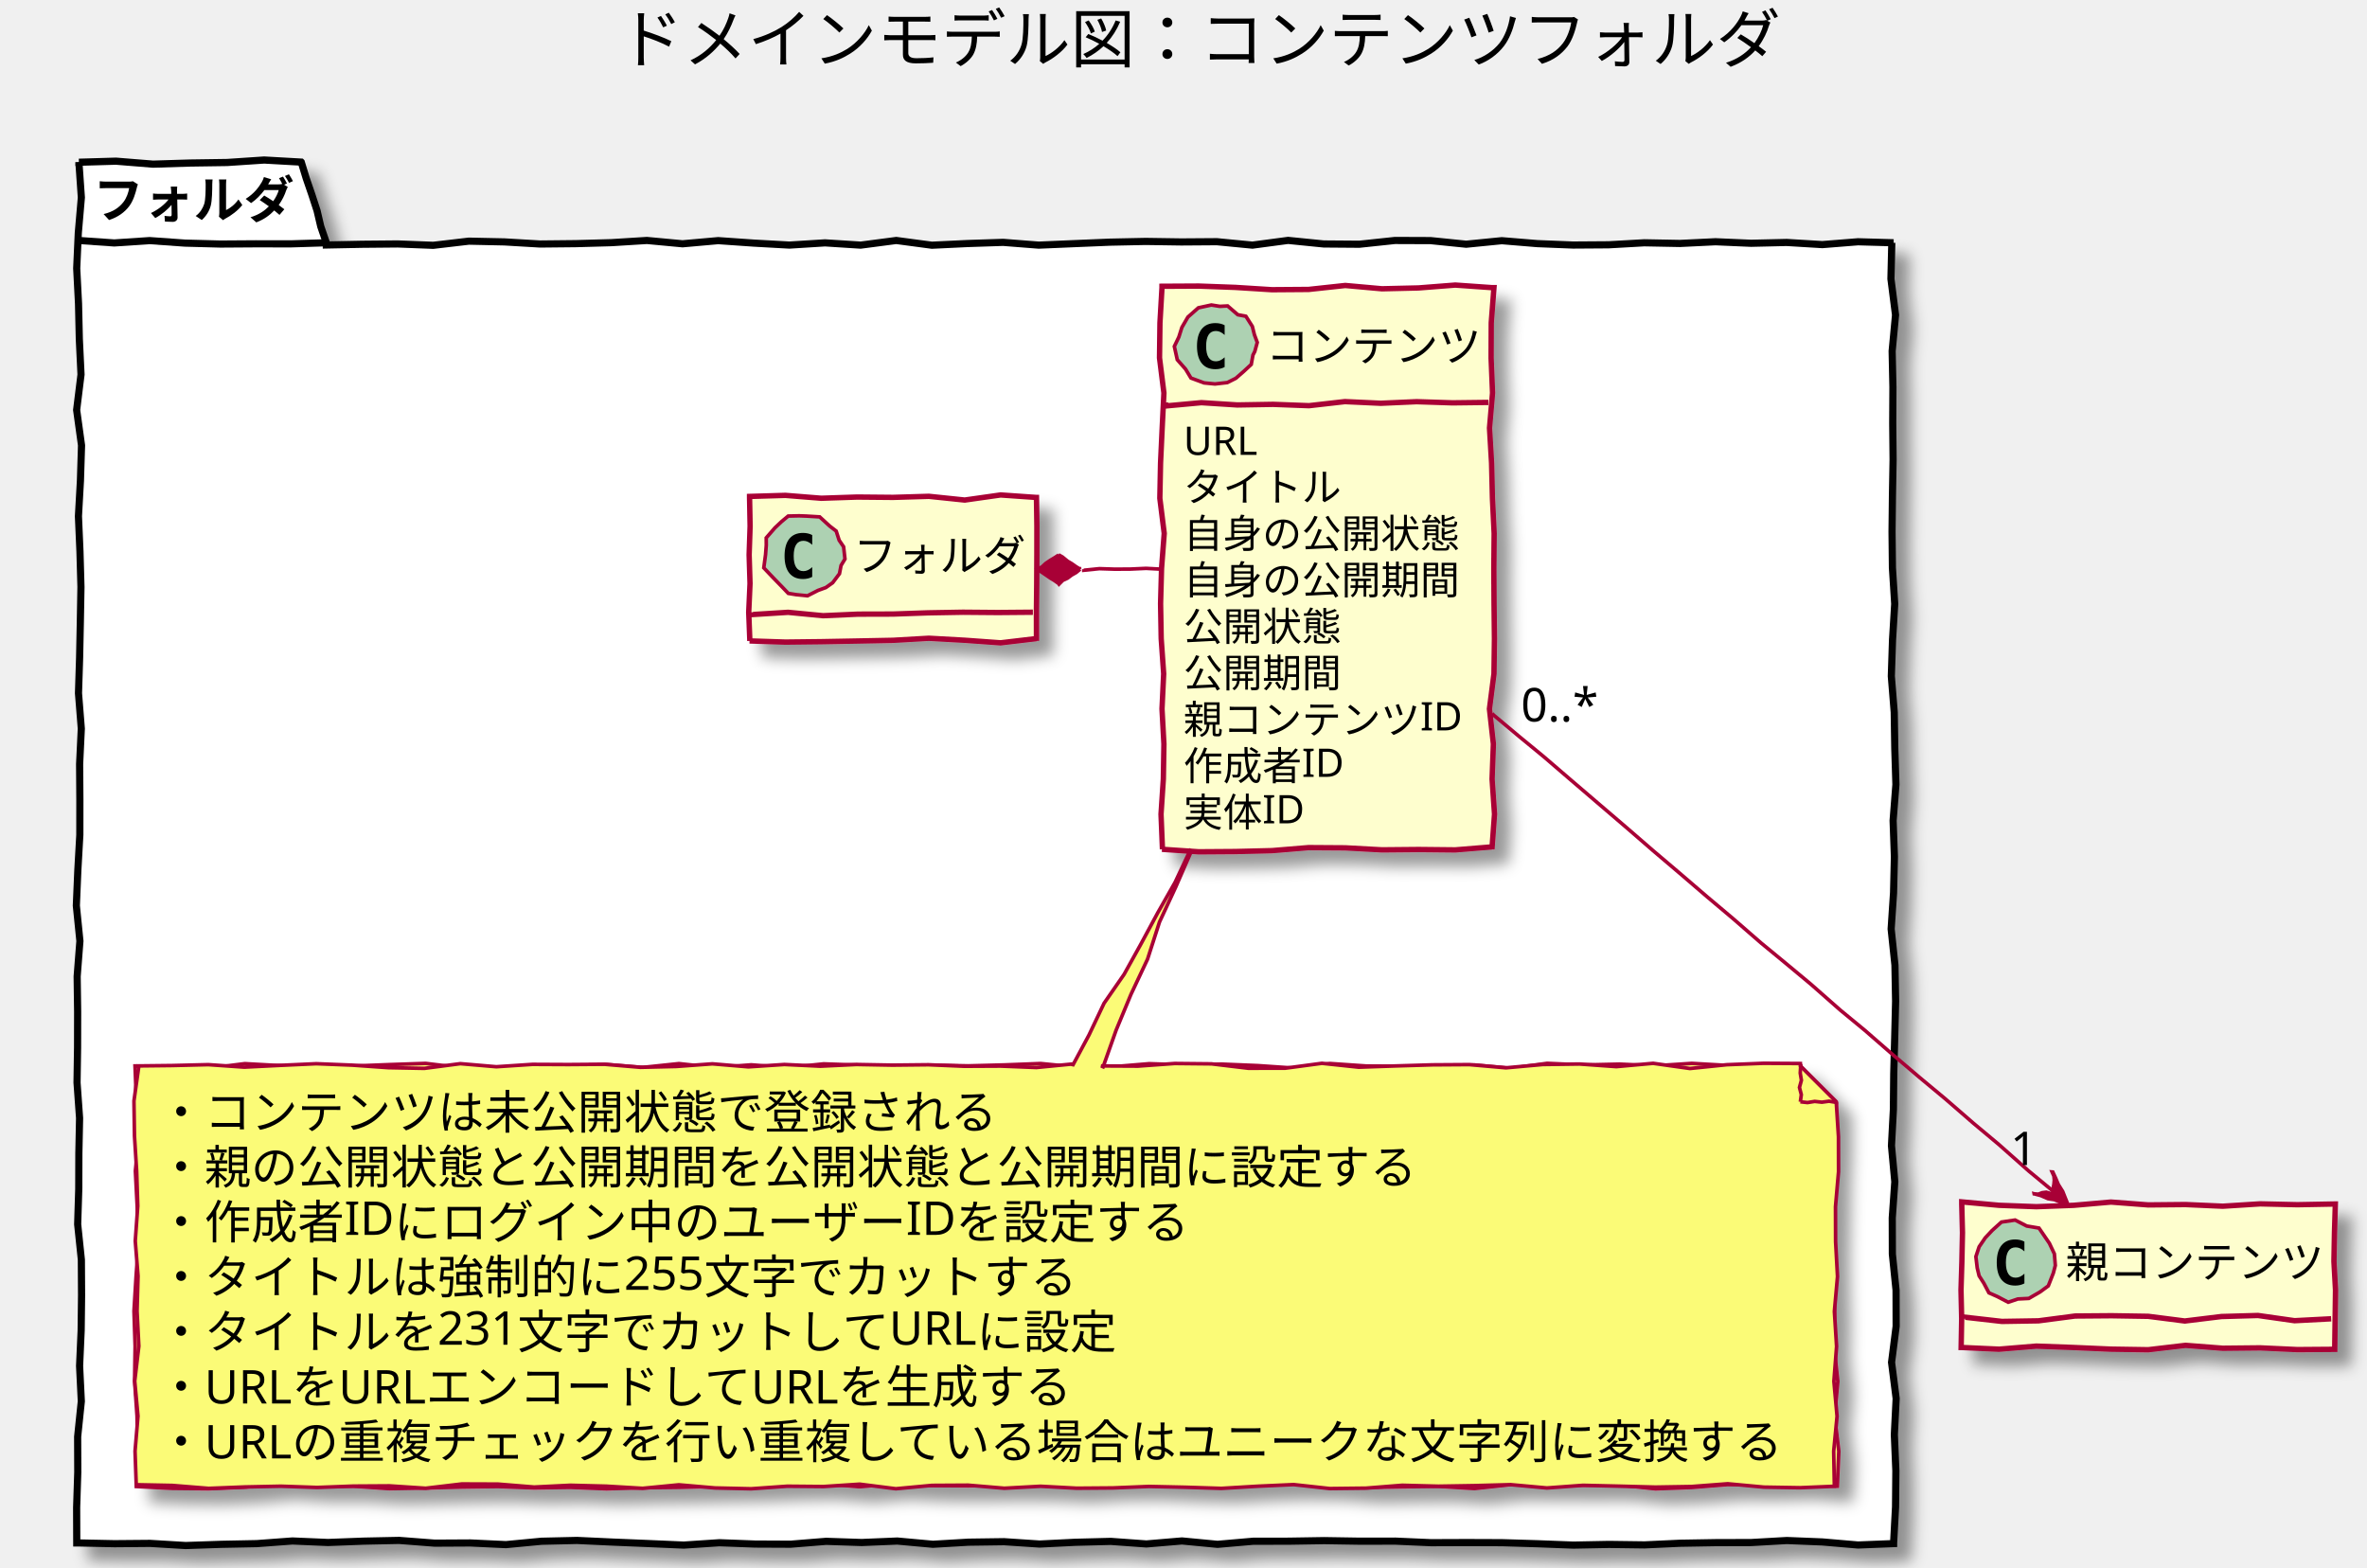
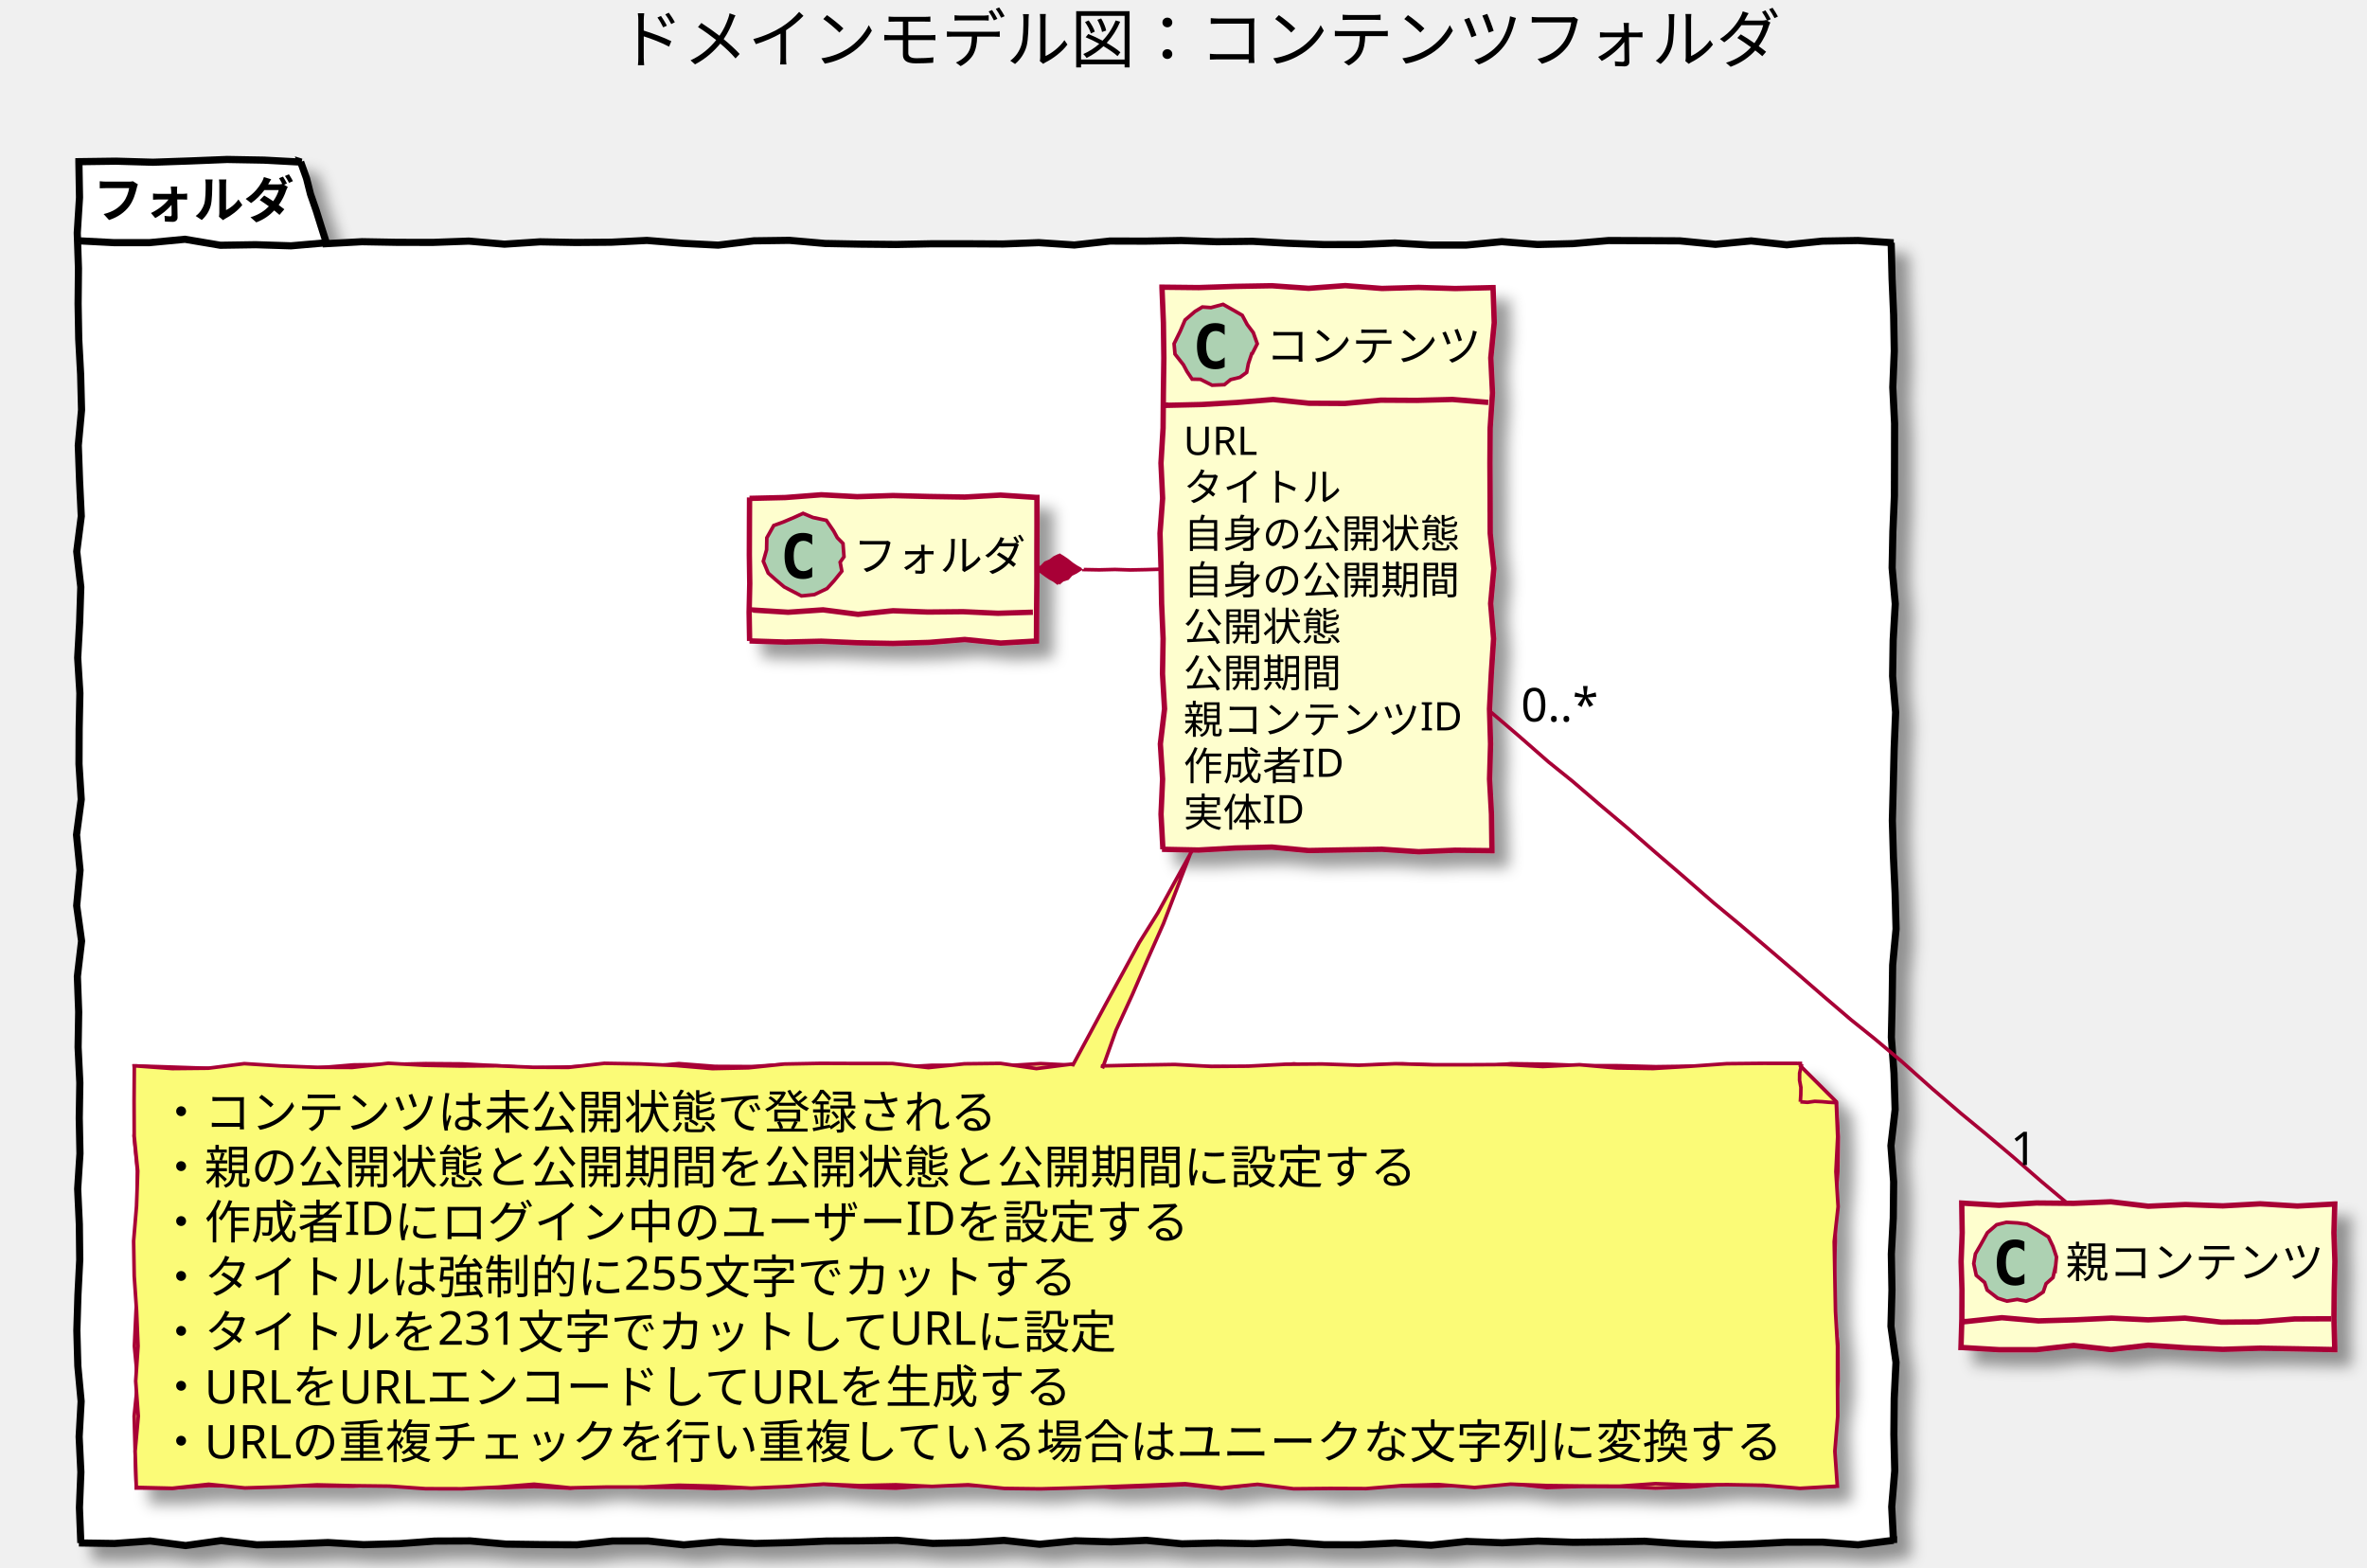
<svg xmlns="http://www.w3.org/2000/svg" contentScriptType="application/ecmascript" contentStyleType="text/css" height="437px" preserveAspectRatio="none" style="width:660px;height:437px;" version="1.1" viewBox="0 0 660 437" width="660px" zoomAndPan="magnify">
  <defs>
-     <filter height="300%" id="f6mym8z" width="300%" x="-1" y="-1">
+     <filter height="300%" id="fmqs0j8" width="300%" x="-1" y="-1">
      <feGaussianBlur result="blurOut" stdDeviation="2.0" />
      <feColorMatrix in="blurOut" result="blurOut2" type="matrix" values="0 0 0 0 0 0 0 0 0 0 0 0 0 0 0 0 0 0 .4 0" />
      <feOffset dx="4.0" dy="4.0" in="blurOut2" result="blurOut3" />
      <feBlend in="SourceGraphic" in2="blurOut3" mode="normal" />
    </filter>
  </defs>
  <g>
    <text fill="#000000" font-family="sans-serif" font-size="18" lengthAdjust="spacingAndGlyphs" textLength="324" x="172.5" y="17.402">ドメインモデル図：コンテンツフォルダ</text>
-     <polygon fill="#FFFFFF" filter="url(#f6mym8z)" points="22,45.199,22,45.235,32.333,44.936,42.667,45.77,53,45.455,63.333,45.306,73.667,44.616,84,45.199,84.001,45.2,85.372,49.688,86.936,54.237,88.409,58.757,89.436,63.139,91,67.688,91,68.305,100.932,68.107,110.864,68.016,120.796,68.4,130.727,67.237,140.659,67.447,150.591,68.034,160.523,67.933,170.454,67.659,180.386,67.045,190.318,67.974,200.25,67.091,210.182,67.782,220.114,68.335,230.046,67.713,239.977,68.348,249.909,67.047,259.841,68.373,269.773,67.9,279.704,67.573,289.636,68.349,299.568,67.928,309.5,67.517,319.432,67.314,329.364,67.459,339.296,67.389,349.227,68.348,359.159,67.025,369.091,68.022,379.023,68.1,388.954,67.047,398.886,67.085,408.818,68.092,418.75,67.108,428.682,67.926,438.614,68.321,448.546,68.253,458.477,67.693,468.409,67.88,478.341,67.401,488.273,67.83,498.204,67.6,508.136,68.201,518.068,67.409,528,67.688,527.499,67.688,527.256,77.757,528.54,87.827,527.593,97.897,527.809,107.967,527.755,118.036,527.857,128.106,527.677,138.176,527.564,148.246,527.672,158.315,528.31,168.385,527.697,178.455,527.365,188.525,528.175,198.595,528.331,208.664,528.647,218.734,527.862,228.804,528.226,238.874,527.985,248.943,527.314,259.013,528.374,269.083,528.561,279.153,528.312,289.222,528.038,299.292,527.941,309.362,527.404,319.432,528.338,329.502,527.626,339.571,527.654,349.641,528.684,359.711,528.71,369.781,527.431,379.85,528.713,389.92,528.208,399.99,528.631,410.06,528.544,420.129,528,430.199,528,430.379,518.078,430.771,508.157,429.919,498.235,429.521,488.314,430.085,478.392,430.113,468.471,430.282,458.549,430.74,448.627,430.608,438.706,430.801,428.784,430.422,418.863,430.125,408.941,430.089,399.02,430.126,389.098,429.692,379.176,429.708,369.255,429.551,359.333,429.709,349.412,429.724,339.49,430.584,329.569,429.641,319.647,430.477,309.726,429.763,299.804,430.015,289.882,430.504,279.961,429.849,270.039,429.985,260.118,430.568,250.196,429.666,240.274,430.078,230.353,429.748,220.431,430.55,210.51,430.505,200.588,430.136,190.667,430.795,180.745,430.365,170.823,429.957,160.902,429.498,150.98,429.726,141.059,430.667,131.137,430.2,121.216,430.255,111.294,429.489,101.373,429.695,91.451,430.07,81.529,429.649,71.608,430.386,61.686,430.582,51.765,430.918,41.843,430.32,31.922,430.407,22,430.199,21.402,430.199,21.369,420.327,21.686,410.456,21.651,400.584,22.675,390.712,22.192,380.84,22.629,370.968,22.744,361.097,22.687,351.225,21.656,341.353,21.96,331.481,21.989,321.61,22.188,311.738,21.48,301.866,21.629,291.994,21.65,282.122,21.513,272.25,22.282,262.379,21.286,252.507,21.704,242.635,22.26,232.763,22.27,222.892,22.201,213.02,22.671,203.148,21.885,193.276,22.197,183.404,22.398,173.533,22.573,163.661,22.298,153.789,21.872,143.917,22.426,134.045,22.733,124.174,21.369,114.302,22.591,104.43,22.119,94.558,21.896,84.686,21.389,74.815,21.833,64.943,22.685,55.071,22,45.199" style="stroke: #000000; stroke-width: 2.0;" />
-     <path d="M22,67.688 L22,67.052 L31.857,67.738 L41.714,67.082 L51.571,67.783 L61.429,68.043 L71.286,67.977 L81.143,67.989 L91,67.688 " fill="#FFFFFF" style="stroke: #000000; stroke-width: 2.0;" />
+     <polygon fill="#FFFFFF" filter="url(#fmqs0j8)" points="22,45.199,22,45.077,32.333,44.938,42.667,45.234,53,44.875,63.333,44.461,73.667,44.646,84,45.199,83.827,45.145,85.467,49.718,86.577,54.125,88.157,58.679,89.563,63.178,91,67.688,91,67.933,100.932,67.393,110.864,67.569,120.796,67.584,130.727,67.224,140.659,68.078,150.591,67.425,160.523,67.608,170.454,67.532,180.386,67.035,190.318,67.839,200.25,68.349,210.182,67.149,220.114,67.015,230.046,67.884,239.977,68.071,249.909,68.164,259.841,67.968,269.773,67.969,279.704,68.021,289.636,67.654,299.568,68.31,309.5,67.205,319.432,67.233,329.364,67.055,339.296,67.396,349.227,67.282,359.159,67.828,369.091,68.192,379.023,68.181,388.954,67.752,398.886,68.328,408.818,68.326,418.75,67.382,428.682,68.172,438.614,67.926,448.546,67.066,458.477,67.104,468.409,67.157,478.341,68.124,488.273,67.169,498.204,68.256,508.136,67.23,518.068,67.06,528,67.688,527.322,67.688,527.577,77.757,528.009,87.827,528.191,97.897,527.774,107.967,528.274,118.036,528.258,128.106,528.23,138.176,527.795,148.246,527.591,158.315,528.466,168.385,527.879,178.455,527.722,188.525,528.567,198.595,528.157,208.664,527.914,218.734,527.651,228.804,527.946,238.874,528.423,248.943,528.688,259.013,527.737,269.083,527.6,279.153,527.375,289.222,528.116,299.292,528.428,309.362,527.257,319.432,528.014,329.502,527.909,339.571,527.369,349.641,527.539,359.711,527.265,369.781,528.667,379.85,528.17,389.92,528.076,399.99,528.321,410.06,527.474,420.129,528,430.199,528,429.463,518.078,430.718,508.157,429.975,498.235,429.984,488.314,430.481,478.392,430.782,468.471,430.406,458.549,429.724,448.627,429.909,438.706,430.014,428.784,429.677,418.863,430.153,408.941,429.771,399.02,430.834,389.098,430.217,379.176,430.704,369.255,430.689,359.333,429.993,349.412,430.398,339.49,430.212,329.569,430.446,319.647,429.473,309.726,429.895,299.804,429.599,289.882,430.565,279.961,429.482,270.039,430.101,260.118,430.324,250.196,429.45,240.274,429.606,230.353,429.67,220.431,430.098,210.51,430.348,200.588,429.846,190.667,430.733,180.745,429.651,170.823,429.659,160.902,430.704,150.98,430.653,141.059,430.521,131.137,429.636,121.216,429.678,111.294,430.397,101.373,430.679,91.451,430.084,81.529,430.496,71.608,430.72,61.686,429.541,51.765,430.92,41.843,429.644,31.922,430.35,22,430.199,22.538,430.199,22.148,420.327,22.55,410.456,22.068,400.584,22.621,390.712,21.703,380.84,21.43,370.968,21.73,361.097,22.233,351.225,22.122,341.353,21.658,331.481,22.296,321.61,22.1,311.738,22.259,301.866,21.779,291.994,21.94,282.122,21.575,272.25,22.744,262.379,21.38,252.507,22.317,242.635,21.339,232.763,22.648,222.892,22.03,213.02,22.071,203.148,22.273,193.276,21.665,183.404,22.208,173.533,22.528,163.661,21.397,153.789,22.662,143.917,22.186,134.045,21.829,124.174,22.735,114.302,22.486,104.43,21.953,94.558,21.779,84.686,21.878,74.815,21.544,64.943,22.17,55.071,22,45.199" style="stroke: #000000; stroke-width: 2.0;" />
+     <path d="M22,67.688 L22,67.144 L31.857,67.658 L41.714,67.651 L51.571,66.713 L61.429,68.381 L71.286,68.228 L81.143,68.539 L91,67.688 " fill="#FFFFFF" style="stroke: #000000; stroke-width: 2.0;" />
    <text fill="#000000" font-family="sans-serif" font-size="14" font-weight="bold" lengthAdjust="spacingAndGlyphs" textLength="56" x="26" y="60.734">フォルダ</text>
-     <polygon fill="#FEFECE" filter="url(#f6mym8z)" points="209,138.699,209,138.412,219,138.116,229,138.921,239,138.586,249,138.677,259,138.379,269,139.423,279,138.002,289,138.699,289.002,138.699,289.116,146.699,289.108,154.699,289.069,162.699,288.987,170.699,289,178.699,289,178.045,279,179.229,269,178.508,259,177.954,249,178.527,239,178.725,229,178.909,219,179.023,209,178.699,209.083,178.699,208.767,170.699,209.132,162.699,208.883,154.699,209.155,146.699,209,138.699" style="stroke: #A80036; stroke-width: 1.5;" />
-     <polygon fill="#ADD1B2" points="234.516,157.663,234.075,159.952,232.179,162.472,230.284,163.817,228.087,164.62,225.146,166.118,222.006,165.8,219.804,165.443,218.039,163.597,215.631,161.124,212.97,158.319,213.463,154.643,213.664,152.009,213.648,149.959,216.083,147.163,217.926,145.426,219.776,143.887,222.838,143.817,224.877,143.894,228.56,144.116,231.355,146.681,233.155,148.064,233.991,150.638,235.226,152.452,235.608,155.855" style="stroke: #A80036; stroke-width: 1.0;" />
+     <polygon fill="#FEFECE" filter="url(#fmqs0j8)" points="209,138.699,209,138.959,219,138.721,229,137.95,239,138.483,249,138.167,259,138.427,269,138.588,279,138.047,289,138.699,289.132,138.699,289.135,146.699,289.108,154.699,289.111,162.699,289.03,170.699,289,178.699,289,178.724,279,179.293,269,178.301,259,179.111,249,179.402,239,179.206,229,178.776,219,179.021,209,178.699,209.019,178.699,208.881,170.699,209.056,162.699,208.943,154.699,208.968,146.699,209,138.699" style="stroke: #A80036; stroke-width: 1.5;" />
+     <polygon fill="#ADD1B2" points="234.263,156.753,234.734,159.252,232.587,161.914,230.601,164.104,227.09,165.783,223.473,166.156,220.418,164.571,218.648,163.636,216.223,161.583,214.206,159.786,212.837,156.498,213.748,153.29,213.816,149.948,215.751,146.513,218.32,145.582,221.385,144.285,223.922,143.137,226.682,144.286,230.416,145.081,232.444,148.042,233.478,149.933,235.057,151.532,235.336,155.226" style="stroke: #A80036; stroke-width: 1.0;" />
    <path d="M226.473,160.842 Q225.892,161.141 225.253,161.291 Q224.614,161.44 223.908,161.44 Q221.401,161.44 220.082,159.788 Q218.762,158.136 218.762,155.015 Q218.762,151.886 220.082,150.234 Q221.401,148.582 223.908,148.582 Q224.614,148.582 225.261,148.731 Q225.909,148.881 226.473,149.18 L226.473,151.902 Q225.842,151.321 225.249,151.052 Q224.655,150.782 224.024,150.782 Q222.68,150.782 221.995,151.848 Q221.31,152.915 221.31,155.015 Q221.31,157.107 221.995,158.174 Q222.68,159.24 224.024,159.24 Q224.655,159.24 225.249,158.97 Q225.842,158.701 226.473,158.12 Z " />
    <text fill="#000000" font-family="sans-serif" font-size="12" lengthAdjust="spacingAndGlyphs" textLength="48" x="238" y="159.234">フォルダ</text>
-     <path d="M210,170.699 L210,171.331 L219.75,170.725 L229.5,171.667 L239.25,171.235 L249,171.208 L258.75,170.87 L268.5,170.7 L278.25,170.781 L288,170.699 " fill="#FEFECE" style="stroke: #A80036; stroke-width: 1.5;" />
-     <polygon fill="#FEFECE" filter="url(#f6mym8z)" points="324,80.199,324,79.816,334.222,79.761,344.444,80.133,354.667,80.776,364.889,80.7,375.111,79.596,385.333,80.519,395.556,80.28,405.778,79.48,416,80.199,416.567,80.199,415.807,89.987,415.765,99.774,416.17,109.561,415.324,119.348,415.9,129.135,416.138,138.923,416.618,148.71,416.53,158.497,416.589,168.284,416.699,178.071,416.57,187.859,415.307,197.646,416.404,207.433,416.043,217.22,416.722,227.008,416,236.795,416,236.125,405.778,236.959,395.556,236.855,385.333,236.947,375.111,236.391,364.889,236.325,354.667,237.169,344.444,237.421,334.222,237.491,324,236.795,324.134,236.795,323.732,227.008,324.38,217.22,324.54,207.433,324.005,197.646,324.473,187.859,323.782,178.071,323.607,168.284,323.878,158.497,324.626,148.71,323.401,138.923,323.599,129.135,324.054,119.348,324.54,109.561,323.311,99.774,323.434,89.987,324,80.199" style="stroke: #A80036; stroke-width: 1.5;" />
-     <polygon fill="#ADD1B2" points="349.369,98.989,348.892,101.606,346.817,103.531,344.589,105.472,342.219,106.666,338.776,107.054,335.755,106.763,332.08,105.403,330.588,102.934,328.261,100.292,327.441,96.588,328.7,93.976,329.554,91.28,331.224,88.403,334.148,85.822,337.772,85.037,340.12,85.412,342.306,85.301,345.136,87.75,347.397,88.181,349.195,91.007,349.777,93.332,350.572,95.468,349.875,98.014" style="stroke: #A80036; stroke-width: 1.0;" />
+     <path d="M210,170.699 L210,170.093 L219.75,170.704 L229.5,170.036 L239.25,171.288 L249,170.287 L258.75,170.647 L268.5,170.55 L278.25,170.988 L288,170.699 " fill="#FEFECE" style="stroke: #A80036; stroke-width: 1.5;" />
+     <polygon fill="#FEFECE" filter="url(#fmqs0j8)" points="324,80.199,324,80.073,334.222,80.187,344.444,79.849,354.667,79.672,364.889,80.389,375.111,79.634,385.333,80.43,395.556,80.146,405.778,80.449,416,80.199,416.313,80.199,416.643,89.987,415.682,99.774,416.157,109.561,415.503,119.348,415.439,129.135,415.491,138.923,415.517,148.71,416.54,158.497,415.643,168.284,416.466,178.071,415.821,187.859,415.323,197.646,415.617,207.433,415.335,217.22,415.87,227.008,416,236.795,416,237.181,405.778,237.053,395.556,237.474,385.333,236.785,375.111,236.954,364.889,237.141,354.667,236.181,344.444,236.437,334.222,237.005,324,236.795,324.258,236.795,323.733,227.008,324.174,217.22,323.548,207.433,324.717,197.646,324.146,187.859,324.312,178.071,323.898,168.284,323.735,158.497,323.451,148.71,324.18,138.923,323.72,129.135,324.308,119.348,324.39,109.561,324.522,99.774,324.394,89.987,324,80.199" style="stroke: #A80036; stroke-width: 1.5;" />
+     <polygon fill="#ADD1B2" points="349.128,98.284,348.082,101.41,347.622,103.828,345.739,105.201,343.133,105.843,341.4,107.26,337.969,107.405,334.727,105.766,332.4,105.716,330.971,103.579,329.967,101.699,327.629,98.727,327.371,95.841,329.088,92.348,330.433,89.213,333.18,86.86,335.265,85.594,337.651,85.765,341.036,84.858,344.451,86.786,346.381,87.912,347.765,90.49,349.467,92.751,350.572,95.847,349.092,98.747" style="stroke: #A80036; stroke-width: 1.0;" />
    <path d="M341.473,102.342 Q340.892,102.641 340.253,102.79 Q339.614,102.94 338.908,102.94 Q336.401,102.94 335.082,101.288 Q333.762,99.636 333.762,96.515 Q333.762,93.386 335.082,91.734 Q336.401,90.082 338.908,90.082 Q339.614,90.082 340.261,90.231 Q340.909,90.381 341.473,90.68 L341.473,93.402 Q340.842,92.821 340.249,92.552 Q339.655,92.282 339.024,92.282 Q337.68,92.282 336.995,93.348 Q336.31,94.415 336.31,96.515 Q336.31,98.607 336.995,99.674 Q337.68,100.74 339.024,100.74 Q339.655,100.74 340.249,100.471 Q340.842,100.201 341.473,99.62 Z " />
    <text fill="#000000" font-family="sans-serif" font-size="12" lengthAdjust="spacingAndGlyphs" textLength="60" x="353" y="100.734">コンテンツ</text>
-     <path d="M325,112.199 L325,113.192 L335,112.269 L345,112.906 L355,112.739 L365,113.112 L375,111.973 L385,112.437 L395,111.996 L405,112.32 L415,112.199 " fill="#FEFECE" style="stroke: #A80036; stroke-width: 1.5;" />
+     <path d="M325,112.199 L325,113.02 L335,112.788 L345,112.208 L355,111.391 L365,112.428 L375,112.492 L385,111.576 L395,111.636 L405,111.379 L415,112.199 " fill="#FEFECE" style="stroke: #A80036; stroke-width: 1.5;" />
    <text fill="#000000" font-family="sans-serif" font-size="11" lengthAdjust="spacingAndGlyphs" textLength="21" x="330" y="126.834">URL</text>
    <text fill="#000000" font-family="sans-serif" font-size="11" lengthAdjust="spacingAndGlyphs" textLength="44" x="330" y="139.789">タイトル</text>
    <text fill="#000000" font-family="sans-serif" font-size="11" lengthAdjust="spacingAndGlyphs" textLength="77" x="330" y="152.744">自身の公開状態</text>
    <text fill="#000000" font-family="sans-serif" font-size="11" lengthAdjust="spacingAndGlyphs" textLength="77" x="330" y="165.699">自身の公開期間</text>
    <text fill="#000000" font-family="sans-serif" font-size="11" lengthAdjust="spacingAndGlyphs" textLength="44" x="330" y="178.654">公開状態</text>
    <text fill="#000000" font-family="sans-serif" font-size="11" lengthAdjust="spacingAndGlyphs" textLength="44" x="330" y="191.609">公開期間</text>
    <text fill="#000000" font-family="sans-serif" font-size="11" lengthAdjust="spacingAndGlyphs" textLength="77" x="330" y="204.565">親コンテンツID</text>
    <text fill="#000000" font-family="sans-serif" font-size="11" lengthAdjust="spacingAndGlyphs" textLength="44" x="330" y="217.519">作成者ID</text>
    <text fill="#000000" font-family="sans-serif" font-size="11" lengthAdjust="spacingAndGlyphs" textLength="33" x="330" y="230.475">実体ID</text>
-     <polygon fill="#FBFB77" filter="url(#f6mym8z)" points="38,297.199,37.643,297.199,38.032,306.964,38.703,316.728,37.744,326.493,38.245,336.257,38.644,346.022,37.944,355.786,37.355,365.551,37.675,375.315,37.529,385.08,38.208,394.844,38.351,404.609,38,414.373,38,414.462,48.085,414.976,58.17,415.087,68.255,414.651,78.34,413.701,88.425,414.437,98.511,414.378,108.596,415.065,118.681,414.879,128.766,414.602,138.851,414.47,148.936,414.846,159.021,414.691,169.106,415.102,179.191,414.811,189.277,414.687,199.362,414.43,209.447,414.277,219.532,413.907,229.617,413.721,239.702,414.526,249.787,413.682,259.872,414.195,269.957,414.272,280.043,414.13,290.128,414.188,300.213,414.647,310.298,414.021,320.383,413.954,330.468,414.409,340.553,414.672,350.638,414.096,360.723,413.759,370.808,413.912,380.894,414.717,390.979,414.55,401.064,414.414,411.149,415.027,421.234,413.942,431.319,414.049,441.404,414.065,451.489,414.039,461.575,415.108,471.66,414.729,481.745,413.92,491.83,413.985,501.915,413.683,512,414.373,512.302,414.373,512.721,404.63,511.56,394.887,512.441,385.144,511.402,375.401,511.564,365.658,511.345,355.915,511.276,346.171,511.481,336.428,511.653,326.685,512.041,316.942,512,307.199,512.028,307.227,509.898,305.097,508.13,303.33,506.166,301.365,503.913,299.113,502,297.199,502,297.167,491.913,297.333,481.826,297.063,471.739,296.484,461.652,297.137,451.565,296.694,441.478,296.923,431.391,296.468,421.304,297.849,411.217,296.925,401.13,297.201,391.043,297.281,380.957,297.219,370.87,296.523,360.783,297.795,350.696,297.106,340.609,296.689,330.522,296.914,320.435,296.573,310.348,297.418,300.261,297.528,290.174,296.525,280.087,296.912,270,297.176,259.913,296.979,249.826,297.347,239.739,296.975,229.652,296.622,219.565,297.668,209.478,296.89,199.391,297.646,189.304,296.548,179.217,297.608,169.13,296.792,159.043,297.094,148.957,296.959,138.87,297.89,128.783,297.713,118.696,296.49,108.609,296.825,98.522,297.214,88.435,297.942,78.348,297.127,68.261,296.56,58.174,297.83,48.087,297.883,38,297.199" style="stroke: #A80036; stroke-width: 1.0;" />
-     <polygon fill="#FBFB77" points="38,297.199,38.721,297.199,37.35,306.964,37.495,316.728,38.107,326.493,38.415,336.257,37.715,346.022,38.491,355.786,38.215,365.551,38.716,375.315,37.568,385.08,38.475,394.844,37.654,404.609,38,414.373,38,413.962,48.085,414.162,58.17,414.979,68.255,414.583,78.34,414.377,88.425,414.725,98.511,414.346,108.596,414.281,118.681,414.946,128.766,413.749,138.851,413.786,148.936,414.612,159.021,414.113,169.106,414.369,179.191,414.969,189.277,413.988,199.362,414.863,209.447,415.09,219.532,414.379,229.617,414.471,239.702,413.807,249.787,415.084,259.872,414.148,269.957,414.088,280.043,414.943,290.128,414.391,300.213,414.934,310.298,414.854,320.383,414.443,330.468,414.665,340.553,414.982,350.638,414.383,360.723,413.927,370.808,415.034,380.894,414.918,390.979,414.116,401.064,414.378,411.149,414.214,421.234,413.945,431.319,414.865,441.404,414.128,451.489,414.365,461.575,414.628,471.66,414.464,481.745,413.694,491.83,414.634,501.915,414.799,512,414.373,511.482,414.373,511.293,404.63,512.23,394.887,511.349,385.144,512.096,375.401,511.483,365.658,512.354,355.915,511.821,346.171,511.795,336.428,512.645,326.685,512.625,316.942,512,307.199,511.92,307.119,509.909,305.108,507.933,303.132,505.999,301.198,504.16,299.359,502,297.199,502,296.524,491.738,296.46,481.477,296.861,471.215,297.918,460.954,296.47,450.692,297.396,440.43,296.664,430.169,296.802,419.907,297.726,409.646,296.828,399.384,296.896,389.123,297.202,378.861,297.554,368.599,296.466,358.338,297.837,348.076,297.85,337.815,296.62,327.553,296.516,317.292,297.253,307.03,297.199,307.595,297.437,311.218,287.219,315.363,277.221,319.978,267.421,323.306,257.08,327.863,247.255,332.18,237.329,331.828,237.134,327.655,245.999,322.822,254.498,318.184,263.104,313.443,271.655,307.847,279.731,303.646,288.58,299.03,297.199,299.03,296.661,288.99,297.642,278.951,297.243,268.911,297.295,258.872,296.871,248.832,296.976,238.792,296.797,228.753,297.274,218.713,296.798,208.673,297.458,198.634,296.615,188.594,297.35,178.555,297.587,168.515,296.737,158.475,296.812,148.436,296.764,138.396,297.426,128.357,296.568,118.317,297.881,108.277,297.687,98.238,296.981,88.198,296.58,78.159,297.04,68.119,297.537,58.079,296.842,48.04,297.087,38,297.199" style="stroke: #A80036; stroke-width: 1.0;" />
-     <path d="M502,297.199 L502.088,297.199 L501.965,299.199 L502.293,301.199 L501.748,303.199 L502.267,305.199 L502,307.199 " fill="#FBFB77" style="stroke: #A80036; stroke-width: 1.0;" />
-     <path d="M512,307.199 L512,307.361 L510,307.035 L508,307.31 L506,307.093 L504,307.416 L502,307.199 " fill="#FBFB77" style="stroke: #A80036; stroke-width: 1.0;" />
+     <polygon fill="#FBFB77" filter="url(#fmqs0j8)" points="38,297.199,37.404,297.199,38.449,306.964,37.383,316.728,38.325,326.493,38.22,336.257,38.095,346.022,38.554,355.786,37.924,365.551,37.469,375.315,38.398,385.08,37.411,394.844,37.685,404.609,38,414.373,38,414.879,48.085,414.918,58.17,414.192,68.255,414.374,78.34,414.238,88.425,414.305,98.511,414.369,108.596,413.778,118.681,414.127,128.766,414.379,138.851,414.815,148.936,414.47,159.021,414.916,169.106,413.885,179.191,414.654,189.277,414.718,199.362,415,209.447,414.768,219.532,414.366,229.617,413.755,239.702,414.628,249.787,414.918,259.872,414.178,269.957,414.099,280.043,414.312,290.128,414.738,300.213,413.823,310.298,414.772,320.383,414.406,330.468,413.937,340.553,414.971,350.638,413.716,360.723,413.794,370.808,414.835,380.894,414.378,390.979,414.314,401.064,414.345,411.149,413.872,421.234,413.628,431.319,414.747,441.404,414.421,451.489,414.433,461.575,414.89,471.66,414.58,481.745,413.763,491.83,414.07,501.915,414.741,512,414.373,511.942,414.373,511.565,404.63,511.256,394.887,512.519,385.144,512.464,375.401,511.523,365.658,511.408,355.915,511.734,346.171,511.707,336.428,512.428,326.685,512.561,316.942,512,307.199,511.947,307.147,509.894,305.093,508.014,303.214,505.918,301.117,503.868,299.067,502,297.199,502,297.61,491.913,297.737,481.826,297.5,471.739,297.27,461.652,297.41,451.565,297.14,441.478,297.121,431.391,296.71,421.304,296.587,411.217,297.436,401.13,297.006,391.043,296.64,380.957,297.037,370.87,297.656,360.783,296.615,350.696,297.69,340.609,297.423,330.522,297.392,320.435,297.281,310.348,297.504,300.261,297.049,290.174,296.548,280.087,297.168,270,297.05,259.913,297.019,249.826,297.603,239.739,297.457,229.652,297.154,219.565,296.755,209.478,297.382,199.391,297.329,189.304,296.555,179.217,297.487,169.13,296.871,159.043,297.48,148.957,297.788,138.87,297.168,128.783,296.633,118.696,296.557,108.609,296.779,98.522,296.912,88.435,297.758,78.348,297.587,68.261,297.834,58.174,297.867,48.087,297.522,38,297.199" style="stroke: #A80036; stroke-width: 1.0;" />
+     <polygon fill="#FBFB77" points="38,297.199,37.452,297.199,37.382,306.964,37.422,316.728,38.408,326.493,38.071,336.257,37.257,346.022,37.425,355.786,38.088,365.551,38.497,375.315,37.831,385.08,38.559,394.844,37.685,404.609,38,414.373,38,414.708,48.085,414.948,58.17,413.833,68.255,414.86,78.34,414.549,88.425,413.998,98.511,414.242,108.596,414.362,118.681,415.071,128.766,415.098,138.851,414.634,148.936,413.818,159.021,414.839,169.106,414.611,179.191,414.601,189.277,414.108,199.362,414.358,209.447,414.915,219.532,414.478,229.617,413.784,239.702,414.209,249.787,413.978,259.872,414.439,269.957,413.972,280.043,414.993,290.128,415.113,300.213,414.838,310.298,414.458,320.383,414.08,330.468,413.684,340.553,414.852,350.638,413.852,360.723,415.097,370.808,415.003,380.894,415.046,390.979,414.196,401.064,413.914,411.149,414.738,421.234,413.807,431.319,414.195,441.404,414.318,451.489,414.371,461.575,413.674,471.66,414.012,481.745,413.945,491.83,414.127,501.915,414.969,512,414.373,512.312,414.373,511.62,404.63,512.418,394.887,512.349,385.144,512.354,375.401,511.797,365.658,511.614,355.915,511.438,346.171,512.526,336.428,511.91,326.685,512.399,316.942,512,307.199,511.876,307.076,509.897,305.096,507.996,303.195,505.994,301.194,504.1,299.3,502,297.199,502,296.49,491.738,296.472,481.477,296.571,471.215,297.303,460.954,297.925,450.692,297.768,440.43,296.861,430.169,297.362,419.907,296.809,409.646,296.866,399.384,296.867,389.123,296.579,378.861,297.003,368.599,296.655,358.338,296.735,348.076,297.258,337.815,297.337,327.553,296.79,317.292,296.954,307.03,297.199,307.562,297.423,311.201,287.212,315.714,277.369,320.01,267.435,324.399,257.539,328.288,247.434,332.18,237.329,332.28,237.385,327.543,245.936,322.853,254.515,317.661,262.815,313.001,271.41,308.307,279.986,303.675,288.596,299.03,297.199,299.03,296.66,288.99,297.941,278.951,296.488,268.911,296.602,258.872,297.668,248.832,296.525,238.792,296.516,228.753,296.478,218.713,296.666,208.673,297.727,198.634,297.948,188.594,297.096,178.555,296.634,168.515,296.467,158.475,297.611,148.436,297.564,138.396,297.156,128.357,297.224,118.317,297.015,108.277,296.456,98.238,297.621,88.198,297.579,78.159,297.195,68.119,296.559,58.079,297.837,48.04,297.939,38,297.199" style="stroke: #A80036; stroke-width: 1.0;" />
+     <path d="M502,297.199 L502.251,297.199 L501.795,299.199 L501.778,301.199 L502.157,303.199 L502.122,305.199 L502,307.199 " fill="#FBFB77" style="stroke: #A80036; stroke-width: 1.0;" />
+     <path d="M512,307.199 L512,307.432 L510,307.342 L508,307.164 L506,307.072 L504,307.351 L502,307.199 " fill="#FBFB77" style="stroke: #A80036; stroke-width: 1.0;" />
    <text fill="#000000" font-family="sans-serif" font-size="13" lengthAdjust="spacingAndGlyphs" textLength="234" x="44" y="314.768">・コンテンツは未公開状態で登録される</text>
    <text fill="#000000" font-family="sans-serif" font-size="13" lengthAdjust="spacingAndGlyphs" textLength="351" x="44" y="330.078">・親の公開状態と公開期間を公開状態と公開期間に設定する</text>
    <text fill="#000000" font-family="sans-serif" font-size="13" lengthAdjust="spacingAndGlyphs" textLength="288" x="44" y="345.389">・作成者IDにログイン中のユーザーIDを設定する</text>
    <text fill="#000000" font-family="sans-serif" font-size="13" lengthAdjust="spacingAndGlyphs" textLength="258" x="44" y="360.699">・タイトルは強制的に255文字でカットする</text>
    <text fill="#000000" font-family="sans-serif" font-size="13" lengthAdjust="spacingAndGlyphs" textLength="269" x="44" y="376.01">・タイトルを231文字でカットしてURLに設定</text>
    <text fill="#000000" font-family="sans-serif" font-size="13" lengthAdjust="spacingAndGlyphs" textLength="254" x="44" y="391.32">・URLをURLエンコードしてURLを生成する</text>
    <text fill="#000000" font-family="sans-serif" font-size="13" lengthAdjust="spacingAndGlyphs" textLength="453" x="44" y="406.631">・URLの重複チェックを行い重複している場合はユニークな文字列に変換する</text>
-     <polygon fill="#FEFECE" filter="url(#f6mym8z)" points="547,335.699,547,335.104,557.4,336.057,567.8,336.448,578.2,336.062,588.6,335.154,599,335.948,609.4,335.848,619.8,336.311,630.2,335.656,640.6,335.891,651,335.699,651.168,335.699,650.924,343.699,650.777,351.699,651.218,359.699,651.111,367.699,651,375.699,651,376.208,640.6,376.285,630.2,375.803,619.8,375.909,609.4,375.101,599,376.323,588.6,376.16,578.2,375.7,567.8,375.315,557.4,376.172,547,375.699,546.833,375.699,546.979,367.699,546.793,359.699,547.039,351.699,547.205,343.699,547,335.699" style="stroke: #A80036; stroke-width: 1.5;" />
-     <polygon fill="#ADD1B2" points="572.539,354.953,571.135,358.527,568.848,360.208,565.697,362.025,562.644,362.178,559.952,363.086,556.904,361.487,554.58,360.462,553.162,357.778,551.845,355.717,551.316,353.529,550.941,350.371,551.851,347.624,553.543,345.14,555.465,343.081,558.073,340.729,561.88,340.167,565.122,341.834,568.541,342.408,570.061,344.626,571.444,346.655,572.834,349.596,573.095,352.837" style="stroke: #A80036; stroke-width: 1.0;" />
+     <polygon fill="#FEFECE" filter="url(#fmqs0j8)" points="547,335.699,547,335.44,557.4,336.06,567.8,335.414,578.2,335.514,588.6,335.075,599,336.314,609.4,335.845,619.8,336.216,630.2,335.644,640.6,336.267,651,335.699,651.012,335.699,650.771,343.699,651.046,351.699,650.852,359.699,650.771,367.699,651,375.699,651,376.288,640.6,376.071,630.2,375.894,619.8,376.214,609.4,375.77,599,375.063,588.6,376.281,578.2,375.144,567.8,376.313,557.4,376.316,547,375.699,546.787,375.699,547.031,367.699,547.063,359.699,546.828,351.699,547.122,343.699,547,335.699" style="stroke: #A80036; stroke-width: 1.5;" />
+     <polygon fill="#ADD1B2" points="572.958,353.883,572.448,356.204,570.511,357.919,569.719,360.22,567.154,361.987,564.944,362.782,562.481,362.303,559.588,362.771,557.002,361.946,554.079,359.674,553.371,357.57,551.045,355.585,550.346,352.318,550.814,349.587,552.284,347.058,554.143,343.712,556.724,341.476,559.466,340.799,562.587,340.975,565.214,341.354,568.055,342.906,571.164,344.869,572.43,347.498,573.427,350.474,573.08,354.013" style="stroke: #A80036; stroke-width: 1.0;" />
    <path d="M564.473,357.842 Q563.892,358.141 563.253,358.291 Q562.614,358.44 561.908,358.44 Q559.401,358.44 558.082,356.788 Q556.762,355.136 556.762,352.015 Q556.762,348.886 558.082,347.234 Q559.401,345.582 561.908,345.582 Q562.614,345.582 563.261,345.731 Q563.909,345.881 564.473,346.18 L564.473,348.902 Q563.842,348.321 563.249,348.051 Q562.655,347.782 562.024,347.782 Q560.68,347.782 559.995,348.848 Q559.31,349.915 559.31,352.015 Q559.31,354.107 559.995,355.174 Q560.68,356.24 562.024,356.24 Q562.655,356.24 563.249,355.971 Q563.842,355.701 564.473,355.12 Z " />
    <text fill="#000000" font-family="sans-serif" font-size="12" lengthAdjust="spacingAndGlyphs" textLength="72" x="576" y="356.234">親コンテンツ</text>
-     <path d="M548,367.699 L548,367.27 L558.2,368.433 L568.4,368.269 L578.6,366.928 L588.8,366.847 L599,367.011 L609.2,368.317 L619.4,367.068 L629.6,366.777 L639.8,368.23 L650,367.699 " fill="#FEFECE" style="stroke: #A80036; stroke-width: 1.5;" />
-     <path d="M302.2,158.699 L302.2,158.996 L306.54,158.554 L310.88,158.694 L315.22,158.666 L319.56,158.469 L323.9,158.699 " fill="none" style="stroke: #A80036; stroke-width: 1.0;" />
-     <polygon fill="#A80036" points="289.18,158.699,289.26,158.819,290.339,159.437,291.571,160.286,292.81,161.145,293.927,161.82,295.18,162.699,295.286,162.858,296.326,161.818,297.654,161.21,298.809,160.342,300.065,159.627,301.18,158.699,301.184,158.705,300.049,158.002,298.795,157.121,297.703,156.484,296.242,155.293,295.18,154.699,295.207,154.74,294,155.529,292.764,156.275,291.575,157.091,290.509,158.093,289.18,158.699" style="stroke: #A80036; stroke-width: 1.0;" />
-     <path d="M416.07,198.929 L416.4,199.317 L423.542,205.297 L430.36,210.898 L437.998,217.462 L445.558,223.933 L453.104,230.389 L460.903,237.142 L468.299,243.42 L475.924,249.969 L483.168,256.069 L491.052,262.922 L497.905,268.563 L504.943,274.422 L513.116,281.614 L519.984,287.274 L527.928,294.195 L535.341,300.495 L542.351,306.321 L550.196,313.127 L557.3,319.064 L565.666,326.482 L572.6,332.219 " fill="none" style="stroke: #A80036; stroke-width: 1.0;" />
-     <polygon fill="#A80036" points="576.64,335.659,576.513,335.598,575.829,333.901,575.157,332.209,573.93,330.251,573.206,328.535,572.391,326.774,572.194,326.759,572.706,327.92,572.804,329.049,572.704,330.161,572.502,331.266,572.837,332.413,572.845,332.514,571.728,332.743,570.566,332.404,569.442,332.545,568.341,332.962,567.197,332.86,567.196,332.855,569.066,333.353,571.041,334.204,572.846,334.482,574.809,335.293,576.64,335.659" style="stroke: #A80036; stroke-width: 1.0;" />
+     <path d="M548,367.699 L548,368.491 L558.2,367.399 L568.4,368.286 L578.6,367.989 L588.8,367.515 L599,367.992 L609.2,367.513 L619.4,368.646 L629.6,368.562 L639.8,367.746 L650,367.699 " fill="#FEFECE" style="stroke: #A80036; stroke-width: 1.5;" />
+     <path d="M302.2,158.699 L302.2,158.804 L306.54,158.886 L310.88,158.776 L315.22,158.915 L319.56,158.826 L323.9,158.699 " fill="none" style="stroke: #A80036; stroke-width: 1.0;" />
+     <polygon fill="#A80036" points="289.18,158.699,289.16,158.669,290.289,159.362,291.63,160.374,292.838,161.187,293.882,161.752,295.18,162.699,295.134,162.631,296.247,161.7,297.676,161.243,298.666,160.128,299.968,159.482,301.18,158.699,301.174,158.691,300.111,158.095,298.916,157.303,297.495,156.172,296.292,155.367,295.18,154.699,295.314,154.9,294.002,155.533,292.851,156.406,291.5,156.979,290.483,158.054,289.18,158.699" style="stroke: #A80036; stroke-width: 1.0;" />
+     <path d="M416.07,198.929 L415.814,198.629 L423.519,205.209 L431.774,212.434 L438.449,217.805 L446.281,224.534 L453.688,230.765 L461.853,237.884 L469.688,244.618 L477.859,251.745 L485.012,257.676 L492.592,264.109 L500.344,270.744 L508.381,277.714 L516.087,284.296 L522.749,289.65 L530.126,295.845 L538.828,303.596 L546.687,310.357 L553.718,316.146 L561.208,322.474 L569.274,329.478 L576.64,335.659 " fill="none" style="stroke: #A80036; stroke-width: 1.0;" />
    <text fill="#000000" font-family="sans-serif" font-size="13" lengthAdjust="spacingAndGlyphs" textLength="22" x="424.096" y="201.15">0..*</text>
    <text fill="#000000" font-family="sans-serif" font-size="13" lengthAdjust="spacingAndGlyphs" textLength="8" x="560.567" y="324.841">1</text>
  </g>
</svg>
